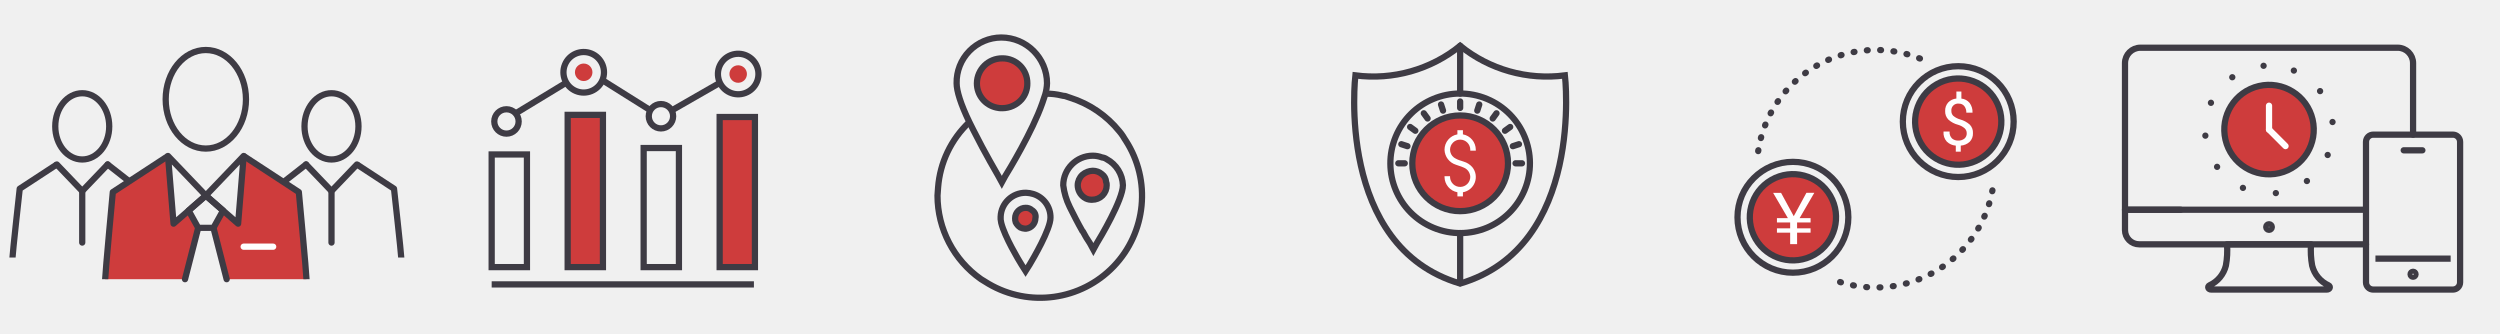
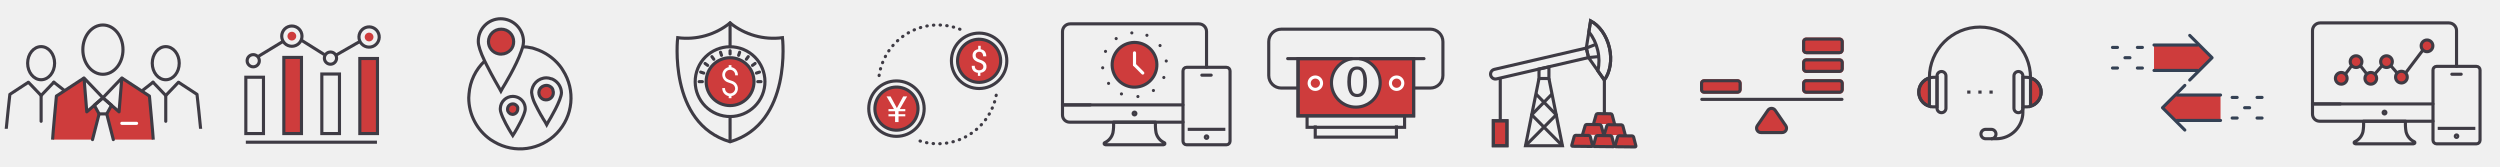
- <svg xmlns="http://www.w3.org/2000/svg" id="icons_spite_100_site_features" width="600" height="80" viewBox="0 0 600 80">
+ <svg xmlns="http://www.w3.org/2000/svg" id="icons_spite_100_site_features" width="1200" height="80" viewBox="0 0 1200 80">
  <g id="Icon01" transform="translate(0 -12)">
    <rect id="Rectangle_1" data-name="Rectangle 1" width="100" height="80" transform="translate(0 12)" fill="#eee" opacity="0" />
    <g id="icon_1" transform="translate(-1926.883 -1594.917)">
      <g id="icon_R" transform="translate(1995.45 1629.293)">
        <line id="Line_4" data-name="Line 4" y1="3.822" x2="4.888" transform="translate(0 17.095)" fill="none" stroke="#3e3b44" stroke-linecap="round" stroke-linejoin="round" stroke-width="1.5" />
        <line id="Line_5" data-name="Line 5" x1="6.103" y1="6.382" transform="translate(4.888 17.095)" fill="none" stroke="#3e3b44" stroke-linecap="round" stroke-linejoin="round" stroke-width="1.5" />
        <path id="Path_54" data-name="Path 54" d="M2050.089,1677.733c0-.839-1.734-16.516-1.734-16.516l-8.9-5.823" transform="translate(-2022.36 -1638.3)" fill="none" stroke="#3e3b44" stroke-linejoin="round" stroke-width="1.5" />
        <path id="Path_55" data-name="Path 55" d="M2038.164,1655.4l-6.1,6.382v12.357" transform="translate(-2021.071 -1638.3)" fill="none" stroke="#3e3b44" stroke-linecap="round" stroke-linejoin="round" stroke-width="1.5" />
        <ellipse id="Ellipse_1" data-name="Ellipse 1" cx="6.476" cy="7.95" rx="6.476" ry="7.95" transform="translate(4.515)" fill="none" stroke="#3e3b44" stroke-linecap="round" stroke-linejoin="round" stroke-width="1.5" />
      </g>
      <g id="icon_L" transform="translate(1929.883 1629.293)">
        <line id="Line_4-2" data-name="Line 4" x1="4.888" y1="3.822" transform="translate(22.841 17.095)" fill="none" stroke="#3e3b44" stroke-linecap="round" stroke-linejoin="round" stroke-width="1.5" />
        <line id="Line_5-2" data-name="Line 5" y1="6.382" x2="6.102" transform="translate(16.738 17.095)" fill="none" stroke="#3e3b44" stroke-linecap="round" stroke-linejoin="round" stroke-width="1.5" />
        <path id="Path_54-2" data-name="Path 54" d="M2039.453,1677.733c0-.839,1.734-16.516,1.734-16.516l8.9-5.823" transform="translate(-2039.453 -1638.3)" fill="none" stroke="#3e3b44" stroke-linejoin="round" stroke-width="1.5" />
        <path id="Path_55-2" data-name="Path 55" d="M2032.062,1655.4l6.1,6.382v12.357" transform="translate(-2021.426 -1638.3)" fill="none" stroke="#3e3b44" stroke-linecap="round" stroke-linejoin="round" stroke-width="1.5" />
        <ellipse id="Ellipse_1-2" data-name="Ellipse 1" cx="6.476" cy="7.95" rx="6.476" ry="7.95" transform="translate(10.263)" fill="none" stroke="#3e3b44" stroke-linecap="round" stroke-linejoin="round" stroke-width="1.5" />
      </g>
      <g id="İcon_big" transform="translate(1952.125 1618.917)">
        <path id="Path_46" data-name="Path 46" d="M2011.653,1681.357l-1.833-20.908-13.245-8.377-1.281,15.334-3.668-2.528-2.3,4.473,3.165,12Z" transform="translate(-1963.339 -1626.351)" fill="#ce3c3c" />
        <path id="Path_47" data-name="Path 47" d="M1957.848,1681.357l1.833-20.908,13.245-8.377,1.282,15.334,3.668-2.528,2.3,4.473-3.166,12Z" transform="translate(-1957.848 -1626.351)" fill="#ce3c3c" />
        <path id="Path_48" data-name="Path 48" d="M1957.848,1681.3c0-1.249,1.833-20.907,1.833-20.907l13.245-8.663" transform="translate(-1957.848 -1626.291)" fill="none" stroke="#3e3b44" stroke-linejoin="round" stroke-width="1.5" />
        <path id="Path_49" data-name="Path 49" d="M1976.111,1651.726l1.333,16.243,7.747-6.747Z" transform="translate(-1961.033 -1626.291)" fill="none" stroke="#3e3b44" stroke-linecap="round" stroke-linejoin="round" stroke-width="1.5" />
        <line id="Line_1" data-name="Line 1" x1="3.165" y2="12.328" transform="translate(19.159 42.678)" fill="none" stroke="#3e3b44" stroke-linecap="round" stroke-linejoin="round" stroke-width="1.5" />
        <path id="Path_50" data-name="Path 50" d="M2013.184,1681.3c0-1.249-1.833-20.907-1.833-20.907l-13.244-8.663" transform="translate(-1964.87 -1626.291)" fill="none" stroke="#3e3b44" stroke-linejoin="round" stroke-width="1.5" />
        <path id="Path_51" data-name="Path 51" d="M1996.188,1651.726l-1.333,16.243-7.747-6.747Z" transform="translate(-1962.951 -1626.291)" fill="none" stroke="#3e3b44" stroke-linecap="round" stroke-linejoin="round" stroke-width="1.5" />
        <path id="Path_52" data-name="Path 52" d="M1986.236,1663.228l-4.13,3.6,2.3,4.15h3.665l2.3-4.15Z" transform="translate(-1962.079 -1628.297)" fill="none" stroke="#3e3b44" stroke-linecap="round" stroke-linejoin="round" stroke-width="1.5" />
        <line id="Line_2" data-name="Line 2" x2="3.165" y2="12.328" transform="translate(25.99 42.678)" fill="none" stroke="#3e3b44" stroke-linecap="round" stroke-linejoin="round" stroke-width="1.5" />
        <line id="Line_3" data-name="Line 3" x2="7.081" transform="translate(33.237 47.204)" fill="none" stroke="#fff" stroke-linecap="round" stroke-linejoin="round" stroke-width="1.5" />
        <path id="Path_53" data-name="Path 53" d="M1994.708,1632.746c0-6.533-4.314-11.829-9.635-11.829s-9.635,5.3-9.635,11.829,4.314,11.828,9.635,11.828S1994.708,1639.278,1994.708,1632.746Z" transform="translate(-1960.916 -1620.917)" fill="none" stroke="#3e3b44" stroke-linecap="round" stroke-linejoin="round" stroke-width="1.5" />
      </g>
    </g>
  </g>
  <g id="Icon02" transform="translate(100 -12)">
    <rect id="Rectangle_1-2" data-name="Rectangle 1" width="100" height="80" transform="translate(0 12)" fill="#eee" opacity="0" />
    <g id="icon_bg" transform="translate(-1313.817 -481.987)">
      <path id="Path_58" data-name="Path 58" d="M1231.508,505.892a2.1,2.1,0,1,0-2.1,2.1A2.1,2.1,0,0,0,1231.508,505.892Z" transform="translate(124.495 5.445)" fill="#ce3c3c" />
      <line id="Line_8" data-name="Line 8" x2="62.94" transform="translate(1331.817 562.244)" fill="none" stroke="#3e3b44" stroke-miterlimit="10" stroke-width="1.5" />
      <rect id="Rectangle_11" data-name="Rectangle 11" width="8.466" height="27.037" transform="translate(1331.817 531.058)" fill="none" stroke="#3e3b44" stroke-width="1.5" />
      <rect id="Rectangle_12" data-name="Rectangle 12" width="8.466" height="36.027" transform="translate(1386.533 522.068)" fill="#ce3c3c" stroke="#3e3b44" stroke-width="1.5" />
      <rect id="Rectangle_13" data-name="Rectangle 13" width="8.466" height="36.542" transform="translate(1350.056 521.553)" fill="#ce3c3c" stroke="#3e3b44" stroke-width="1.5" />
      <ellipse id="Ellipse_3" data-name="Ellipse 3" cx="4.864" cy="4.864" rx="4.864" ry="4.864" transform="matrix(0.381, -0.925, 0.925, 0.381, 1347.557, 513.983)" fill="none" stroke="#3e3b44" stroke-miterlimit="10" stroke-width="1.5" />
      <path id="Path_59" data-name="Path 59" d="M1295.864,506.617a2.1,2.1,0,1,0-2.1,2.1A2.1,2.1,0,0,0,1295.864,506.617Z" transform="translate(97.215 5.138)" fill="#ce3c3c" />
      <ellipse id="Ellipse_4" data-name="Ellipse 4" cx="4.864" cy="4.864" rx="4.864" ry="4.864" transform="matrix(0.987, -0.16, 0.16, 0.987, 1385.404, 507.73)" fill="none" stroke="#3e3b44" stroke-miterlimit="10" stroke-width="1.5" />
      <rect id="Rectangle_14" data-name="Rectangle 14" width="8.466" height="28.582" transform="translate(1368.294 529.513)" fill="none" stroke="#3e3b44" stroke-width="1.5" />
      <ellipse id="Ellipse_5" data-name="Ellipse 5" cx="2.924" cy="2.924" rx="2.924" ry="2.924" transform="translate(1369.521 518.959)" fill="none" stroke="#3e3b44" stroke-miterlimit="10" stroke-width="1.5" />
      <path id="Path_60" data-name="Path 60" d="M1199.549,525.765a2.924,2.924,0,1,0-2.924,2.923A2.924,2.924,0,0,0,1199.549,525.765Z" transform="translate(138.744 -2.629)" fill="none" stroke="#3e3b44" stroke-miterlimit="10" stroke-width="1.5" />
      <line id="Line_9" data-name="Line 9" y1="7.389" x2="12.167" transform="translate(1337.559 513.815)" fill="none" stroke="#3e3b44" stroke-miterlimit="10" stroke-width="1.5" />
      <line id="Line_10" data-name="Line 10" x2="11.131" y2="6.985" transform="translate(1358.39 513.227)" fill="none" stroke="#3e3b44" stroke-miterlimit="10" stroke-width="1.5" />
      <line id="Line_11" data-name="Line 11" y1="6.643" x2="11.581" transform="translate(1375.018 513.851)" fill="none" stroke="#3e3b44" stroke-miterlimit="10" stroke-width="1.5" />
    </g>
  </g>
  <g id="Icon03" transform="translate(200 -12)">
    <rect id="Rectangle_1-3" data-name="Rectangle 1" width="100" height="80" transform="translate(0 12)" fill="#eee" opacity="0" />
    <g id="icon" transform="translate(25 21)">
      <g id="Group_4838" data-name="Group 4838" transform="translate(0 13.488)">
        <path id="Path_9555" data-name="Path 9555" d="M8.448,17.214A24.043,24.043,0,0,0,.939,32.926L.8,34.873h0A24.529,24.529,0,0,0,11.229,54.9h0l1.808,1.112h0A24.467,24.467,0,0,0,45.992,21.663s-.556-.834-.7-1.112a11.282,11.282,0,0,0-.834-1.112,24.774,24.774,0,0,0-11.819-8.065,12.8,12.8,0,0,1-1.251-.417,4.917,4.917,0,0,1-.834-.139,14.85,14.85,0,0,0-3.476-.417" transform="translate(-0.8 -10.4)" fill="none" stroke="#3e3b44" stroke-miterlimit="10" stroke-width="1.5" />
      </g>
      <g id="Group_4839" data-name="Group 4839" transform="translate(4.589 0)">
        <path id="Path_9556" data-name="Path 9556" d="M12.328,16.119a4.73,4.73,0,0,0,1.391.139,6.2,6.2,0,0,0,4.589-2.086A5.829,5.829,0,0,0,19.7,10.279,5.935,5.935,0,0,0,13.718,4.3,6.054,6.054,0,0,0,7.6,10.279,5.952,5.952,0,0,0,12.328,16.119Z" transform="translate(-2.733 0.706)" fill="#ce3c3c" stroke="#3e3b44" stroke-miterlimit="10" stroke-width="1.5" />
        <path id="Path_9557" data-name="Path 9557" d="M30.84,24.534a3.409,3.409,0,0,0-2.225-.834h0a4,4,0,0,0-2.5.973A3.482,3.482,0,0,0,25,27.176a3.628,3.628,0,0,0,1.53,2.92,2.982,2.982,0,0,0,1.669.556h.278a3.443,3.443,0,0,0,3.476-3.476,1.764,1.764,0,0,0-.139-.834A2.377,2.377,0,0,0,30.84,24.534Z" transform="translate(4.062 8.282)" fill="#ce3c3c" stroke="#3e3b44" stroke-miterlimit="10" stroke-width="1.5" />
        <path id="Path_9558" data-name="Path 9558" d="M18.233,30.656A2.091,2.091,0,0,0,16.7,30.1a2.493,2.493,0,0,0-2.5,2.5,2.715,2.715,0,0,0,.139.973,3.283,3.283,0,0,0,1.112,1.251,3.273,3.273,0,0,0,1.112.278h.278a2.547,2.547,0,0,0,2.225-2.5A1.78,1.78,0,0,0,18.233,30.656Z" transform="translate(-0.156 10.781)" fill="#ce3c3c" stroke="#3e3b44" stroke-miterlimit="10" stroke-width="1.5" />
        <path id="Path_9559" data-name="Path 9559" d="M19.487,27.778h0a6.718,6.718,0,0,0-1.669-.278h-.139A5.971,5.971,0,0,0,11.7,33.2v.7c0,.139.139.834.139.834.834,3.337,4.172,8.9,4.867,10.012l.973,1.53.973-1.53c.834-1.391,5.006-8.482,5.006-11.263A5.842,5.842,0,0,0,19.487,27.778Z" transform="translate(-1.132 9.766)" fill="none" stroke="#3e3b44" stroke-miterlimit="10" stroke-width="1.5" />
        <path id="Path_9560" data-name="Path 9560" d="M32.929,21.934h0a2.444,2.444,0,0,0-1.112-.417,6.3,6.3,0,0,0-2.225-.417A7.122,7.122,0,0,0,22.5,28.192a16.07,16.07,0,0,0,1.53,5.145l.417.834h0c.556,1.112,1.53,3.059,2.642,5.006h0l.139.139A25.656,25.656,0,0,0,28.9,42.1l.834,1.53.834-1.53c.7-1.112,6.257-10.429,6.257-13.905A7.393,7.393,0,0,0,32.929,21.934Z" transform="translate(3.086 7.267)" fill="none" stroke="#3e3b44" stroke-miterlimit="10" stroke-width="1.5" />
        <path id="Path_9561" data-name="Path 9561" d="M8.133,22.948c2.781,5.562,5.84,10.707,5.979,10.985l.834,1.53.834-1.53c.7-1.112,6.535-10.707,8.9-17.521l.7-2.086a11.23,11.23,0,0,0,.417-2.642A11.008,11.008,0,0,0,14.807.7,10.773,10.773,0,0,0,4.1,11.685c0,1.808.973,5.006,3.059,9.316Z" transform="translate(-4.1 -0.7)" fill="none" stroke="#3e3b44" stroke-miterlimit="10" stroke-width="1.5" />
      </g>
    </g>
  </g>
  <g id="Icon04" transform="translate(300 -12)">
    <rect id="Rectangle_1-4" data-name="Rectangle 1" width="100" height="80" transform="translate(0 12)" fill="#eee" opacity="0" />
    <g id="icon-2" data-name="icon" transform="translate(-2467.032 -657.39)">
      <g id="Group_4868" data-name="Group 4868" transform="translate(2495.594 686.71)">
        <circle id="Ellipse_6" data-name="Ellipse 6" cx="16.742" cy="16.742" r="16.742" transform="translate(0 30.934) rotate(-67.5)" fill="none" stroke="#3e3b44" stroke-miterlimit="10" stroke-width="1.5" />
        <circle id="Ellipse_7" data-name="Ellipse 7" cx="11.486" cy="11.486" r="11.486" transform="translate(10.388 10.388)" fill="#ce3c3c" stroke="#3e3b44" stroke-miterlimit="10" stroke-width="1.5" />
        <path id="Path_9562" data-name="Path 9562" d="M2542.295,725.234v-.221a3.758,3.758,0,0,0-3.092-3.692v-.992h-1.325v.992a3.758,3.758,0,0,0-3.092,3.692,3.9,3.9,0,0,0,2.744,3.6c.228.085.46.161.692.237a9.9,9.9,0,0,1,1.18.442,2.483,2.483,0,0,1,1.569,2.233,2.43,2.43,0,0,1-4.859.049l0-.217h-1.323l0,.224a3.767,3.767,0,0,0,3.092,3.636v.992h1.325v-.992a3.723,3.723,0,0,0,2.236-6.045,4.361,4.361,0,0,0-2.053-1.307c-.184-.065-.373-.126-.562-.188a6.1,6.1,0,0,1-1.782-.795,2.371,2.371,0,0,1-.931-1.868,2.429,2.429,0,1,1,4.859,0v.221Z" transform="translate(-2516.665 -706.395)" fill="#fff" />
        <line id="Line_12" data-name="Line 12" y2="1.544" transform="translate(21.874 7.034)" fill="none" stroke="#3e3b44" stroke-linecap="round" stroke-linejoin="round" stroke-width="1.5" />
        <line id="Line_13" data-name="Line 13" x2="0.477" y2="1.469" transform="translate(17.288 7.76)" fill="none" stroke="#3e3b44" stroke-linecap="round" stroke-linejoin="round" stroke-width="1.5" />
        <line id="Line_14" data-name="Line 14" x2="0.908" y2="1.249" transform="translate(13.151 9.868)" fill="none" stroke="#3e3b44" stroke-linecap="round" stroke-linejoin="round" stroke-width="1.5" />
        <line id="Line_15" data-name="Line 15" x2="1.249" y2="0.908" transform="translate(9.868 13.151)" fill="none" stroke="#3e3b44" stroke-linecap="round" stroke-linejoin="round" stroke-width="1.5" />
        <line id="Line_16" data-name="Line 16" x2="1.469" y2="0.477" transform="translate(7.76 17.288)" fill="none" stroke="#3e3b44" stroke-linecap="round" stroke-linejoin="round" stroke-width="1.5" />
        <line id="Line_17" data-name="Line 17" x2="1.544" transform="translate(7.034 21.874)" fill="none" stroke="#3e3b44" stroke-linecap="round" stroke-linejoin="round" stroke-width="1.5" />
        <line id="Line_18" data-name="Line 18" x1="1.544" transform="translate(35.17 21.874)" fill="none" stroke="#3e3b44" stroke-linecap="round" stroke-linejoin="round" stroke-width="1.5" />
        <line id="Line_19" data-name="Line 19" x1="1.469" y2="0.477" transform="translate(34.519 17.288)" fill="none" stroke="#3e3b44" stroke-linecap="round" stroke-linejoin="round" stroke-width="1.5" />
        <line id="Line_20" data-name="Line 20" x1="1.249" y2="0.908" transform="translate(32.631 13.151)" fill="none" stroke="#3e3b44" stroke-linecap="round" stroke-linejoin="round" stroke-width="1.5" />
        <line id="Line_21" data-name="Line 21" x1="0.908" y2="1.249" transform="translate(29.689 9.868)" fill="none" stroke="#3e3b44" stroke-linecap="round" stroke-linejoin="round" stroke-width="1.5" />
        <line id="Line_22" data-name="Line 22" x1="0.477" y2="1.469" transform="translate(25.983 7.76)" fill="none" stroke="#3e3b44" stroke-linecap="round" stroke-linejoin="round" stroke-width="1.5" />
      </g>
      <path id="Path_9563" data-name="Path 9563" d="M2542.615,687.481a33.143,33.143,0,0,1-25.147-7.091,33.144,33.144,0,0,1-25.148,7.091s-4.842,41.1,25.148,49.96C2547.458,728.578,2542.615,687.481,2542.615,687.481Z" transform="translate(0 0)" fill="none" stroke="#3e3b44" stroke-linecap="round" stroke-miterlimit="10" stroke-width="1.5" />
      <line id="Line_23" data-name="Line 23" y2="11.453" transform="translate(2517.468 680.39)" fill="none" stroke="#3e3b44" stroke-linecap="round" stroke-miterlimit="10" stroke-width="1.5" />
      <line id="Line_24" data-name="Line 24" y2="12.026" transform="translate(2517.468 725.326)" fill="none" stroke="#3e3b44" stroke-linecap="round" stroke-miterlimit="10" stroke-width="1.5" />
    </g>
  </g>
  <g id="Icon05" transform="translate(400 -12)">
    <rect id="Rectangle_1-5" data-name="Rectangle 1" width="100" height="80" transform="translate(0 12)" fill="#eee" opacity="0" />
    <g id="icon-3" data-name="icon" transform="translate(-544.845 -968.5)">
      <g id="Group_4873" data-name="Group 4873">
        <circle id="Ellipse_8" data-name="Ellipse 8" cx="13.298" cy="13.298" r="13.298" transform="translate(601.526 996.389)" fill="none" stroke="#3e3b44" stroke-linecap="round" stroke-miterlimit="9.998" stroke-width="1.5" />
        <g id="Path_9571" data-name="Path 9571">
          <path id="Path_10116" data-name="Path 10116" d="M605.858,1014.874A10.352,10.352,0,1,1,620,1018.65,10.363,10.363,0,0,1,605.858,1014.874Z" fill="#ce3c3c" />
          <path id="Path_10117" data-name="Path 10117" d="M623.129,1004.881a9.6,9.6,0,1,0-3.5,13.119,9.613,9.613,0,0,0,3.5-13.119m1.3-.751a11.1,11.1,0,1,1-15.169-4.049A11.1,11.1,0,0,1,624.427,1004.13Z" fill="#3e3b44" />
        </g>
        <path id="Path_9572" data-name="Path 9572" d="M616.86,1012.471a1.588,1.588,0,0,0-.483-1.166,4.191,4.191,0,0,0-1.6-.859,5.521,5.521,0,0,1-2.315-1.236,2.781,2.781,0,0,1-.78-2.066,2.906,2.906,0,0,1,.719-2.042,3.1,3.1,0,0,1,1.978-.951v-1.678h1.2v1.685a2.9,2.9,0,0,1,1.971,1.039,3.619,3.619,0,0,1,.7,2.337l-1.487,0a2.432,2.432,0,0,0-.479-1.564,1.6,1.6,0,0,0-1.322-.6,1.6,1.6,0,0,0-1.79,1.748,1.6,1.6,0,0,0,.464,1.192,4.541,4.541,0,0,0,1.664.86,5.745,5.745,0,0,1,2.3,1.247,2.734,2.734,0,0,1,.754,2.034,2.785,2.785,0,0,1-.78,2.078,3.48,3.48,0,0,1-2.148.917v1.458h-1.192v-1.45a3.473,3.473,0,0,1-2.142-.951,3.106,3.106,0,0,1-.8-2.4l.01-.031,1.443,0a2.069,2.069,0,0,0,.593,1.667,2.168,2.168,0,0,0,1.443.5,2.294,2.294,0,0,0,1.529-.469A1.6,1.6,0,0,0,616.86,1012.471Z" fill="#fff" />
      </g>
      <g id="Group_4874" data-name="Group 4874">
        <g id="Path_9573" data-name="Path 9573">
          <path id="Path_10118" data-name="Path 10118" d="M566.185,1037.829a10.351,10.351,0,1,1,14.144,3.776A10.363,10.363,0,0,1,566.185,1037.829Z" fill="#ce3c3c" />
          <path id="Path_10119" data-name="Path 10119" d="M583.455,1027.836a9.6,9.6,0,1,0-3.5,13.12,9.613,9.613,0,0,0,3.5-13.12m1.3-.751a11.1,11.1,0,1,1-15.169-4.049A11.1,11.1,0,0,1,584.754,1027.085Z" fill="#3e3b44" />
        </g>
        <circle id="Ellipse_9" data-name="Ellipse 9" cx="13.3" cy="13.3" r="13.3" transform="translate(561.845 1019.345)" fill="none" stroke="#3e3b44" stroke-linecap="round" stroke-miterlimit="10" stroke-width="1.5" />
        <path id="Path_9574" data-name="Path 9574" d="M575.344,1032.388l3.038-5.609,1.894,0-3.528,6.075,2.638,0v1.04l-3.239,0v1.412l3.239,0v1.032l-3.239,0,0,2.757-1.665,0,0-2.757-3.171,0v-1.032l3.171,0v-1.412l-3.171,0v-1.04l2.63,0-3.549-6.067,1.911,0Z" fill="#fff" />
      </g>
      <path id="Path_10120" data-name="Path 10120" d="M623.028,1026.192a28.522,28.522,0,0,1-39.081,21.085" fill="none" stroke="#3e3b44" stroke-linecap="round" stroke-linejoin="round" stroke-width="1.5" stroke-dasharray="0.2 3" />
      <path id="Path_10121" data-name="Path 10121" d="M566.813,1016.76a28.523,28.523,0,0,1,38.858-22.2" fill="none" stroke="#3e3b44" stroke-linecap="round" stroke-linejoin="round" stroke-width="1.5" stroke-dasharray="0.2 3" />
    </g>
  </g>
  <g id="Icon06" transform="translate(500 -12)">
    <rect id="Rectangle_1-6" data-name="Rectangle 1" width="100" height="80" transform="translate(0 12)" fill="#eee" opacity="0" />
    <g id="icon-4" data-name="icon" transform="translate(-1044.174 -1155.402)">
      <g id="Group_4877" data-name="Group 4877" transform="translate(1054.174 1178.855)">
        <g id="Group_4876" data-name="Group 4876" transform="translate(0 0)">
          <path id="Path_9578" data-name="Path 9578" d="M1100.035,1252.986h10.081a20.137,20.137,0,0,0,.27,5.1,7.079,7.079,0,0,0,3.924,4.741h0c.59.3.314,1.015-.393,1.015h-27.765c-.707,0-.982-.713-.392-1.015h0a7.081,7.081,0,0,0,3.924-4.741,20.131,20.131,0,0,0,.27-5.1Z" transform="translate(-1065.47 -1205.802)" fill="none" stroke="#3e3b44" stroke-linecap="round" stroke-linejoin="round" stroke-width="1.5" />
          <circle id="Ellipse_10" data-name="Ellipse 10" cx="0.675" cy="0.675" r="0.675" transform="translate(33.891 42.36)" stroke-width="1.5" stroke="#3e3b44" stroke-linecap="round" stroke-linejoin="round" fill="none" />
          <path id="Path_9579" data-name="Path 9579" d="M1112.014,1248.292h-54.431a3.41,3.41,0,0,1-3.41-3.41v-4.889h13.371" transform="translate(-1054.174 -1201.108)" fill="none" stroke="#3e3b44" stroke-linecap="round" stroke-linejoin="round" stroke-width="1.5" />
          <path id="Path_9580" data-name="Path 9580" d="M1111.966,1218h-57.792v-35.189a3.7,3.7,0,0,1,3.7-3.7h61.737a3.7,3.7,0,0,1,3.7,3.7v17.165" transform="translate(-1054.174 -1179.112)" fill="none" stroke="#3e3b44" stroke-linecap="round" stroke-linejoin="round" stroke-width="1.5" />
        </g>
        <line id="Line_25" data-name="Line 25" x1="18.051" transform="translate(60.106 50.621)" fill="none" stroke="#3e3b44" stroke-miterlimit="10" stroke-width="1.5" />
        <path id="Path_9581" data-name="Path 9581" d="M1165.581,1248.957h-19.117a1.733,1.733,0,0,1-1.733-1.732v-33.717a1.733,1.733,0,0,1,1.733-1.733h19.117a1.733,1.733,0,0,1,1.733,1.733v33.717A1.733,1.733,0,0,1,1165.581,1248.957Z" transform="translate(-1086.891 -1190.913)" fill="none" stroke="#3e3b44" stroke-miterlimit="10" stroke-width="1.5" />
        <path id="Path_9582" data-name="Path 9582" d="M1162.671,1263.891a.6.6,0,1,0-.6.6A.6.6,0,0,0,1162.671,1263.891Z" transform="translate(-1092.938 -1209.524)" fill="none" stroke="#3e3b44" stroke-miterlimit="10" stroke-width="1.5" />
        <path id="Path_9583" data-name="Path 9583" d="M1158.906,1217.663h4.476" transform="translate(-1092.013 -1193.04)" fill="none" stroke="#3e3b44" stroke-linecap="round" stroke-linejoin="round" stroke-width="1.5" />
      </g>
      <circle id="Ellipse_11" data-name="Ellipse 11" cx="10.73" cy="10.73" r="10.73" transform="matrix(0.974, -0.228, 0.228, 0.974, 1075.844, 1190.499)" stroke-width="1.5" stroke="#3e3b44" stroke-linecap="round" stroke-linejoin="round" fill="#ce3c3c" />
      <g id="Group_4879" data-name="Group 4879" transform="translate(1068.643 1178.402)">
        <g id="Group_4878" data-name="Group 4878" transform="translate(0 0)">
          <circle id="Ellipse_12" data-name="Ellipse 12" cx="15.343" cy="15.343" r="15.343" transform="matrix(0.388, -0.922, 0.922, 0.388, 0, 28.277)" stroke-dasharray="0.01 8.078" stroke="#3e3b44" stroke-linecap="round" stroke-linejoin="round" stroke-width="1.5" fill="none" />
        </g>
      </g>
      <g id="Group_4880" data-name="Group 4880" transform="translate(1088.739 1192.776)">
        <line id="Line_26" data-name="Line 26" y1="5.723" stroke-width="1.5" stroke="#fff" stroke-linecap="round" stroke-linejoin="round" fill="none" />
        <line id="Line_27" data-name="Line 27" x2="3.962" y2="3.962" transform="translate(0 5.723)" fill="none" stroke="#fff" stroke-linecap="round" stroke-linejoin="round" stroke-width="1.5" />
      </g>
    </g>
  </g>
+   <g id="Icon07" transform="translate(600 -12)">
+     <rect id="Rectangle_1-7" data-name="Rectangle 1" width="100" height="80" transform="translate(0 12)" fill="#eee" opacity="0" />
+     <g id="icon_1-2" data-name="icon_1" transform="translate(-806.167 -1598)">
+       <path id="Path_10335" data-name="Path 10335" d="M865.661,1645.253a11.7,11.7,0,1,1-3.225,0H836.307v27.473h55.482v-27.473Z" transform="translate(-7.082 -7.119)" fill="#ce3c3c" stroke="#3e3b44" stroke-width="1.5" />
+       <path id="Path_10336" data-name="Path 10336" d="M889.635,1686.564v5.5h-46.8v-5.5" transform="translate(-9.268 -20.958)" fill="none" stroke="#3e3b44" stroke-miterlimit="10" stroke-width="1.5" />
+       <path id="Path_10337" data-name="Path 10337" d="M887.691,1693.465v5.623H848.726v-5.623" transform="translate(-11.242 -23.269)" fill="none" stroke="#3e3b44" stroke-miterlimit="10" stroke-width="1.5" />
+       <path id="Path_10338" data-name="Path 10338" d="M854.684,1665.078a2.97,2.97,0,1,0-2.97,2.97A2.971,2.971,0,0,0,854.684,1665.078Z" transform="translate(-14.181 -15.144)" fill="none" stroke="#fff" stroke-miterlimit="10" stroke-width="1.5" />
+       <path id="Path_10341" data-name="Path 10341" d="M854.684,1665.078a2.97,2.97,0,1,0-2.97,2.97A2.971,2.971,0,0,0,854.684,1665.078Z" transform="translate(24.819 -15.144)" fill="none" stroke="#fff" stroke-miterlimit="10" stroke-width="1.5" />
+       <path id="Path_10339" data-name="Path 10339" d="M829.225,1652.267h-8.044a6.014,6.014,0,0,1-6.014-6.014v-16.239a6.014,6.014,0,0,1,6.014-6.014h71.571a6.014,6.014,0,0,1,6.014,6.014v16.239a6.014,6.014,0,0,1-6.014,6.014h-8.043" fill="none" stroke="#3e3b44" stroke-miterlimit="10" stroke-width="1.5" />
+       <line id="Line_85" data-name="Line 85" x2="65.423" transform="translate(824.255 1638.134)" fill="none" stroke="#3e3b44" stroke-linecap="round" stroke-miterlimit="10" stroke-width="1.5" />
+       <path id="Path_10340" data-name="Path 10340" d="M836.307,1645.253v27.473H891.79v-27.473" transform="translate(-7.082 -7.119)" fill="none" stroke="#3e3b44" stroke-miterlimit="10" stroke-width="1.5" />
+       <text id="_0" data-name="0" transform="translate(851.891 1656.389)" fill="#3e3b44" font-size="20" font-family="SegoeUI, Segoe UI">
+         <tspan x="0" y="0">0</tspan>
+       </text>
+     </g>
+   </g>
+   <g id="Icon08" transform="translate(700 -12)">
+     <rect id="Rectangle_1-8" data-name="Rectangle 1" width="100" height="80" transform="translate(0 12)" fill="#eee" opacity="0" />
+     <g id="icon2" transform="translate(-3056.113 -1223.542)">
+       <g id="Group_8310" data-name="Group 8310" transform="translate(3071.113 1245.542)">
+         <path id="Path_10342" data-name="Path 10342" d="M3112.187,1301.1l-6.479,32.261h17.717l-6.479-32.261" transform="translate(-3088.465 -1273.408)" fill="none" stroke="#3e3b44" stroke-miterlimit="10" stroke-width="1.5" />
+         <path id="Path_10343" data-name="Path 10343" d="M3118.706,1290.939l4.76-1.049v5.587h-4.76Z" transform="translate(-3094.985 -1267.786)" fill="none" stroke="#3e3b44" stroke-miterlimit="10" stroke-width="1.5" />
+         <path id="Rectangle_1726" data-name="Rectangle 1726" d="M0,0H45.318a2.346,2.346,0,0,1,2.346,2.346v0a2.347,2.347,0,0,1-2.347,2.347H0a0,0,0,0,1,0,0V0A0,0,0,0,1,0,0Z" transform="matrix(-0.974, 0.226, -0.226, -0.974, 47.489, 17.628)" fill="none" stroke="#3e3b44" stroke-miterlimit="10" stroke-width="1.5" />
+         <g id="Group_8309" data-name="Group 8309" transform="translate(46.426)">
+           <path id="Path_10344" data-name="Path 10344" d="M3164.258,1258.6l2.062-13.056c4.132,2.188,7.635,6.907,9.026,12.888s.327,11.762-2.416,15.548l-7.61-10.808Z" transform="translate(-3164.258 -1245.542)" fill="none" stroke="#3e3b44" stroke-miterlimit="10" stroke-width="1.5" />
+         </g>
+         <line id="Line_86" data-name="Line 86" x1="4.91" y2="0.49" transform="translate(47.489 17.138)" fill="none" stroke="#3e3b44" stroke-miterlimit="10" stroke-width="1.5" />
+         <line id="Line_87" data-name="Line 87" x1="4.626" y2="1.774" transform="translate(46.426 11.282)" fill="none" stroke="#3e3b44" stroke-miterlimit="10" stroke-width="1.5" />
+         <line id="Line_88" data-name="Line 88" y2="19.528" transform="translate(55.098 28.436)" fill="none" stroke="#3e3b44" stroke-miterlimit="10" stroke-width="1.5" />
+         <line id="Line_89" data-name="Line 89" y2="32.261" transform="translate(5.123 27.692)" fill="none" stroke="#3e3b44" stroke-miterlimit="10" stroke-width="1.5" />
+         <path id="Path_10345" data-name="Path 10345" d="M3126.43,1340.8l-14.731-14.856,9.768-10.014" transform="translate(-3091.47 -1280.846)" fill="none" stroke="#3e3b44" stroke-linejoin="round" stroke-width="1.5" />
+         <path id="Path_10346" data-name="Path 10346" d="M3105.708,1340.8l14.744-14.856-9.759-10.014" transform="translate(-3088.465 -1280.846)" fill="none" stroke="#3e3b44" stroke-linejoin="round" stroke-width="1.5" />
+         <path id="Path_10347" data-name="Path 10347" d="M3170.97,1259.656a21.9,21.9,0,0,0-4.242-8.854l.831-5.26c4.132,2.188,7.635,6.907,9.026,12.888s.327,11.762-2.416,15.548l-3.119-4.43A21.868,21.868,0,0,0,3170.97,1259.656Z" transform="translate(-3119.071 -1245.542)" fill="none" stroke="#3e3b44" stroke-miterlimit="10" stroke-width="1.5" />
+         <rect id="Rectangle_1727" data-name="Rectangle 1727" width="6.523" height="11.988" transform="translate(8.332 59.952) rotate(180)" fill="#ce3c3c" stroke="#3e3b44" stroke-width="1.5" />
+         <rect id="Rectangle_1728" data-name="Rectangle 1728" width="6.523" height="11.988" transform="translate(8.332 59.952) rotate(180)" fill="none" stroke="#3e3b44" stroke-miterlimit="10" stroke-width="1.5" />
+       </g>
+       <g id="Group_8311" data-name="Group 8311" transform="translate(3110.545 1290.082)">
+         <path id="Path_10353" data-name="Path 10353" d="M3173.953,1340.173l.824-3.042a.1.1,0,0,1,.094-.07l5.622.059a.1.1,0,0,1,.092.073l.76,3.058Z" transform="translate(-3162.127 -1335.985)" fill="#ce3c3c" stroke="#ce3c3c" stroke-width="1.5" />
+         <path id="Path_10354" data-name="Path 10354" d="M3163.405,1350.625l.825-3.042a.1.1,0,0,1,.093-.071l5.622.06a.1.1,0,0,1,.092.072l.759,3.059Z" transform="translate(-3156.837 -1341.227)" fill="#ce3c3c" stroke="#ce3c3c" stroke-width="1.5" />
+         <path id="Path_10355" data-name="Path 10355" d="M3184.277,1350.846l.824-3.042a.1.1,0,0,1,.094-.071l5.622.059a.1.1,0,0,1,.092.073l.76,3.059Z" transform="translate(-3167.306 -1341.338)" fill="#ce3c3c" stroke="#ce3c3c" stroke-width="1.5" />
+         <path id="Path_10356" data-name="Path 10356" d="M3152.858,1361.064l.824-3.042a.1.1,0,0,1,.094-.071l5.622.059a.1.1,0,0,1,.092.073l.76,3.059Z" transform="translate(-3151.547 -1346.463)" fill="#ce3c3c" stroke="#ce3c3c" stroke-width="1.5" />
+         <path id="Path_10357" data-name="Path 10357" d="M3173.73,1361.285l.824-3.042a.1.1,0,0,1,.093-.071l5.622.059a.1.1,0,0,1,.092.073l.759,3.058Z" transform="translate(-3162.016 -1346.574)" fill="#ce3c3c" stroke="#ce3c3c" stroke-width="1.5" />
+         <path id="Path_10358" data-name="Path 10358" d="M3194.6,1361.5l.824-3.042a.1.1,0,0,1,.094-.071l5.621.06a.1.1,0,0,1,.092.072l.76,3.059Z" transform="translate(-3172.484 -1346.684)" fill="#ce3c3c" stroke="#ce3c3c" stroke-width="1.5" />
+         <path id="Path_10348" data-name="Path 10348" d="M3170.789,1350.7l-1.333-4.809a.669.669,0,0,0-.631-.47l-2.454-.026-3.925-.042a.669.669,0,0,0-.642.457l-1.41,4.78" transform="translate(-3155.326 -1340.146)" fill="none" stroke="#3e3b44" stroke-miterlimit="10" stroke-width="1.5" />
+         <path id="Path_10349" data-name="Path 10349" d="M3191.6,1350.922l-1.285-4.808a.669.669,0,0,0-.631-.47l-2.455-.026-3.925-.042a.669.669,0,0,0-.641.457l-1.418,4.78" transform="translate(-3165.788 -1340.256)" fill="none" stroke="#3e3b44" stroke-miterlimit="10" stroke-width="1.5" />
+         <path id="Path_10350" data-name="Path 10350" d="M3159.1,1356.331a.668.668,0,0,0-.631-.47l-2.454-.026-3.925-.041a.669.669,0,0,0-.642.456l-1.2,4.274a.394.394,0,0,0,.37.519l5.34.057,3.87.041a.4.4,0,0,0,.381-.512Z" transform="translate(-3150.228 -1345.381)" fill="none" stroke="#3e3b44" stroke-miterlimit="10" stroke-width="1.5" />
+         <path id="Path_10351" data-name="Path 10351" d="M3179.971,1356.552a.668.668,0,0,0-.631-.47l-2.454-.026-3.925-.042a.666.666,0,0,0-.641.457l-1.2,4.273a.4.4,0,0,0,.371.52l5.34.056,3.87.041a.4.4,0,0,0,.381-.512Z" transform="translate(-3160.696 -1345.492)" fill="none" stroke="#3e3b44" stroke-miterlimit="10" stroke-width="1.5" />
+         <path id="Path_10352" data-name="Path 10352" d="M3181.317,1340.256l-1.275-4.815a.669.669,0,0,0-.632-.47l-2.454-.026-3.925-.042a.668.668,0,0,0-.641.457l-1.372,4.787" transform="translate(-3160.656 -1334.903)" fill="none" stroke="#3e3b44" stroke-miterlimit="10" stroke-width="1.5" />
+         <path id="Path_10359" data-name="Path 10359" d="M3200.842,1356.773a.669.669,0,0,0-.631-.47l-2.454-.026-3.925-.041a.669.669,0,0,0-.641.457l-1.2,4.273a.4.4,0,0,0,.371.52l5.34.057,3.87.041a.4.4,0,0,0,.381-.512Z" transform="translate(-3171.164 -1345.602)" fill="none" stroke="#3e3b44" stroke-miterlimit="10" stroke-width="1.5" />
+       </g>
+     </g>
+   </g>
+   <g id="Icon09" transform="translate(800 -12)">
+     <rect id="Rectangle_1-9" data-name="Rectangle 1" width="100" height="80" transform="translate(0 12)" fill="#eee" opacity="0" />
+     <g id="icon3" transform="translate(24.512 23)">
+       <g id="icon_arrow" transform="translate(-506.894 -418.709)" fill="#ce3c3c">
+         <path d="M 537.805 471.334 L 527.639 471.334 C 526.852 471.334 526.137 470.901 525.771 470.205 C 525.405 469.509 525.454 468.674 525.9 468.026 L 530.982 460.641 C 531.376 460.068 532.027 459.726 532.722 459.726 C 533.417 459.726 534.067 460.068 534.461 460.642 L 539.544 468.026 C 539.99 468.673 540.039 469.508 539.673 470.205 C 539.307 470.901 538.592 471.334 537.805 471.334 Z" stroke="none" />
+         <path d="M 537.805 470.584 C 538.901 470.584 539.548 469.354 538.926 468.451 L 533.842 461.066 C 533.572 460.673 533.147 460.476 532.722 460.476 C 532.296 460.476 531.871 460.673 531.6 461.066 L 526.518 468.451 C 525.896 469.354 526.543 470.584 527.639 470.584 L 537.805 470.584 M 537.805 472.084 L 527.639 472.084 C 526.573 472.084 525.603 471.498 525.107 470.554 C 524.611 469.61 524.678 468.478 525.282 467.601 L 530.364 460.216 C 530.899 459.439 531.78 458.976 532.722 458.976 C 533.665 458.976 534.546 459.44 535.079 460.218 L 540.162 467.6 C 540.766 468.478 540.833 469.61 540.337 470.554 C 539.841 471.497 538.871 472.084 537.805 472.084 Z" stroke="none" fill="#3e3b44" />
+       </g>
+       <line id="Line_90" data-name="Line 90" x2="67.28" transform="translate(-7.652 36.693)" fill="none" stroke="#3e3b44" stroke-linecap="round" stroke-width="1.5" />
+       <g id="Rectangle_1730" data-name="Rectangle 1730" transform="translate(40.488 27)" fill="#ce3c3c" stroke="#3e3b44" stroke-width="1.5">
+         <rect width="20" height="7" rx="2" stroke="none" />
+         <rect x="0.75" y="0.75" width="18.5" height="5.5" rx="1.25" fill="none" />
+       </g>
+       <g id="Rectangle_1732" data-name="Rectangle 1732" transform="translate(40.488 17)" fill="#ce3c3c" stroke="#3e3b44" stroke-width="1.5">
+         <rect width="20" height="7" rx="2" stroke="none" />
+         <rect x="0.75" y="0.75" width="18.5" height="5.5" rx="1.25" fill="none" />
+       </g>
+       <g id="Rectangle_1733" data-name="Rectangle 1733" transform="translate(40.488 7)" fill="#ce3c3c" stroke="#3e3b44" stroke-width="1.5">
+         <rect width="20" height="8" rx="2" stroke="none" />
+         <rect x="0.75" y="0.75" width="18.5" height="6.5" rx="1.25" fill="none" />
+       </g>
+       <g id="Rectangle_1731" data-name="Rectangle 1731" transform="translate(-8.512 27)" fill="#ce3c3c" stroke="#3e3b44" stroke-width="1.5">
+         <rect width="20" height="7" rx="2" stroke="none" />
+         <rect x="0.75" y="0.75" width="18.5" height="5.5" rx="1.25" fill="none" />
+       </g>
+     </g>
+   </g>
+   <g id="Icon10" transform="translate(900 -12)">
+     <rect id="Rectangle_1-10" data-name="Rectangle 1" width="100" height="80" transform="translate(0 12)" fill="#eee" opacity="0" />
+     <g id="icon4" transform="translate(-2076.921 -656.145)">
+       <g id="Group_8312" data-name="Group 8312" transform="translate(2097.921 681.145)">
+         <path id="Path_10360" data-name="Path 10360" d="M2097.926,739.654a7.085,7.085,0,0,0,5.11,6.8V732.843A7.092,7.092,0,0,0,2097.926,739.654Z" transform="translate(-2097.924 -708.448)" fill="#ce3c3c" stroke="#3e3b44" stroke-width="1.5" />
+         <path id="Path_10361" data-name="Path 10361" d="M2216.711,739.654a7.085,7.085,0,0,1-5.109,6.8V732.843A7.092,7.092,0,0,1,2216.711,739.654Z" transform="translate(-2157.958 -708.448)" fill="#ce3c3c" stroke="#3e3b44" stroke-width="1.5" />
+         <path id="Path_10362" data-name="Path 10362" d="M2108.762,705.408a24.263,24.263,0,1,1,48.526,0" transform="translate(-2103.646 -681.145)" fill="none" stroke="#3e3b44" stroke-miterlimit="10" stroke-width="1.5" />
+         <path id="Rectangle_1734" data-name="Rectangle 1734" d="M0,0H1.681A7.088,7.088,0,0,1,8.769,7.088v0a7.088,7.088,0,0,1-7.088,7.088H0a0,0,0,0,1,0,0V0A0,0,0,0,1,0,0Z" transform="translate(49.986 24.115)" fill="none" stroke="#3e3b44" stroke-miterlimit="10" stroke-width="1.5" />
+         <rect id="Rectangle_1735" data-name="Rectangle 1735" width="4.293" height="19.767" rx="2.146" transform="translate(45.693 21.32)" fill="none" stroke="#3e3b44" stroke-miterlimit="10" stroke-width="1.5" />
+         <rect id="Rectangle_1736" data-name="Rectangle 1736" width="4.293" height="19.767" rx="2.146" transform="translate(13.062 41.087) rotate(180)" fill="none" stroke="#3e3b44" stroke-miterlimit="10" stroke-width="1.5" />
+         <path id="Rectangle_1737" data-name="Rectangle 1737" d="M0,0H1.681A7.088,7.088,0,0,1,8.769,7.088v0a7.088,7.088,0,0,1-7.088,7.088H0a0,0,0,0,1,0,0V0A0,0,0,0,1,0,0Z" transform="translate(8.769 38.292) rotate(180)" fill="none" stroke="#3e3b44" stroke-miterlimit="10" stroke-width="1.5" />
+         <path id="Path_10363" data-name="Path 10363" d="M2171.429,777.592h2.542a12.757,12.757,0,0,0,12.757-12.757v-2.542" transform="translate(-2136.742 -724.001)" fill="none" stroke="#3e3b44" stroke-miterlimit="10" stroke-width="1.5" />
+         <rect id="Rectangle_1738" data-name="Rectangle 1738" width="7.219" height="4.497" rx="2.249" transform="translate(29.849 49.093)" fill="none" stroke="#3e3b44" stroke-miterlimit="10" stroke-width="1.5" />
+       </g>
+       <g id="Group_8313" data-name="Group 8313" transform="translate(2121.178 712.349)">
+         <line id="Line_91" data-name="Line 91" x2="1.563" fill="none" stroke="#3e3b44" stroke-miterlimit="10" stroke-width="1.5" />
+         <line id="Line_92" data-name="Line 92" x2="1.563" transform="translate(5.34)" fill="none" stroke="#3e3b44" stroke-miterlimit="10" stroke-width="1.5" />
+         <line id="Line_93" data-name="Line 93" x2="1.563" transform="translate(10.679)" fill="none" stroke="#3e3b44" stroke-miterlimit="10" stroke-width="1.5" />
+       </g>
+     </g>
+   </g>
+   <g id="Icon11" transform="translate(1000 -12)">
+     <rect id="Rectangle_1-11" data-name="Rectangle 1" width="100" height="80" transform="translate(0 12)" fill="#eee" opacity="0" />
+     <g id="icon5" transform="translate(-1358.404 -2193.185)">
+       <g id="Group_8324" data-name="Group 8324" transform="translate(1372.404 2222.185)">
+         <g id="Group_8320" data-name="Group 8320" transform="translate(19.928)">
+           <path id="Path_10366" data-name="Path 10366" d="M0,4.221H21.4l6.346,5.923-6.655,6.722H0Z" transform="translate(0 0.384)" fill="#ce3c3c" />
+           <line id="Line_101" data-name="Line 101" x2="20.867" transform="translate(0 4.606)" fill="none" stroke="#344154" stroke-linecap="round" stroke-miterlimit="10" stroke-width="1.5" />
+           <line id="Line_102" data-name="Line 102" x1="20.867" transform="translate(0 16.811)" fill="none" stroke="#344154" stroke-linecap="round" stroke-miterlimit="10" stroke-width="1.5" />
+           <path id="Path_10365" data-name="Path 10365" d="M1426.123,2243.6l10.708-10.708-10.708-10.708" transform="translate(-1408.977 -2222.185)" fill="none" stroke="#344154" stroke-linecap="round" stroke-linejoin="round" stroke-miterlimit="10" stroke-width="1.5" />
+         </g>
+         <g id="Group_8323" data-name="Group 8323" transform="translate(0 5.761)">
+           <g id="Group_8321" data-name="Group 8321" transform="translate(11.954)">
+             <line id="Line_103" data-name="Line 103" x2="2.391" transform="translate(0 9.895)" fill="none" stroke="#344154" stroke-linecap="round" stroke-linejoin="round" stroke-width="1.5" />
+             <line id="Line_104" data-name="Line 104" x2="2.391" stroke-width="1.5" stroke="#344154" stroke-linecap="round" stroke-linejoin="round" fill="none" />
+           </g>
+           <line id="Line_105" data-name="Line 105" x2="2.391" transform="translate(5.977 4.948)" fill="none" stroke="#344154" stroke-linecap="round" stroke-linejoin="round" stroke-width="1.5" />
+           <g id="Group_8322" data-name="Group 8322">
+             <line id="Line_106" data-name="Line 106" x1="2.391" transform="translate(0 9.895)" fill="none" stroke="#344154" stroke-linecap="round" stroke-linejoin="round" stroke-width="1.5" />
+             <line id="Line_107" data-name="Line 107" x1="2.391" stroke-width="1.5" stroke="#344154" stroke-linecap="round" stroke-linejoin="round" fill="none" />
+           </g>
+         </g>
+       </g>
+       <g id="Group_8326" data-name="Group 8326" transform="translate(1444.188 2267.603) rotate(180)">
+         <g id="Group_8320-2" data-name="Group 8320" transform="translate(19.928)">
+           <path id="Path_10366-2" data-name="Path 10366" d="M0,0H21.4l6.346,5.923-6.655,6.722H0Z" transform="translate(0 4.606)" fill="#ce3c3c" />
+           <line id="Line_101-2" data-name="Line 101" x2="20.867" transform="translate(0 4.606)" fill="none" stroke="#344154" stroke-linecap="round" stroke-miterlimit="10" stroke-width="1.5" />
+           <line id="Line_102-2" data-name="Line 102" x1="20.867" transform="translate(0 16.811)" fill="none" stroke="#344154" stroke-linecap="round" stroke-miterlimit="10" stroke-width="1.5" />
+           <path id="Path_10365-2" data-name="Path 10365" d="M0,21.417,10.708,10.708,0,0" transform="translate(17.145)" fill="none" stroke="#344154" stroke-linecap="round" stroke-linejoin="round" stroke-miterlimit="10" stroke-width="1.5" />
+         </g>
+         <g id="Group_8323-2" data-name="Group 8323" transform="translate(0 5.761)">
+           <g id="Group_8321-2" data-name="Group 8321" transform="translate(11.954)">
+             <line id="Line_103-2" data-name="Line 103" x2="2.391" transform="translate(0 9.895)" fill="none" stroke="#344154" stroke-linecap="round" stroke-linejoin="round" stroke-width="1.5" />
+             <line id="Line_104-2" data-name="Line 104" x2="2.391" stroke-width="1.5" stroke="#344154" stroke-linecap="round" stroke-linejoin="round" fill="none" />
+           </g>
+           <line id="Line_105-2" data-name="Line 105" x2="2.391" transform="translate(5.977 4.948)" fill="none" stroke="#344154" stroke-linecap="round" stroke-linejoin="round" stroke-width="1.5" />
+           <g id="Group_8322-2" data-name="Group 8322">
+             <line id="Line_106-2" data-name="Line 106" x1="2.391" transform="translate(0 9.895)" fill="none" stroke="#344154" stroke-linecap="round" stroke-linejoin="round" stroke-width="1.5" />
+             <line id="Line_107-2" data-name="Line 107" x1="2.391" stroke-width="1.5" stroke="#344154" stroke-linecap="round" stroke-linejoin="round" fill="none" />
+           </g>
+         </g>
+       </g>
+     </g>
+   </g>
+   <g id="Icon12" transform="translate(1100 -12)">
+     <rect id="Rectangle_1-12" data-name="Rectangle 1" width="100" height="80" transform="translate(0 12)" fill="#eee" opacity="0" />
+     <g id="icon-5" data-name="icon" transform="translate(-1044.174 -1155.855)">
+       <g id="Group_4877-2" data-name="Group 4877" transform="translate(1054.174 1178.855)">
+         <g id="Group_4876-2" data-name="Group 4876" transform="translate(0 0)">
+           <path id="Path_9578-2" data-name="Path 9578" d="M1100.035,1252.986h10.081a20.137,20.137,0,0,0,.27,5.1,7.079,7.079,0,0,0,3.924,4.741h0c.59.3.314,1.015-.393,1.015h-27.765c-.707,0-.982-.713-.392-1.015h0a7.081,7.081,0,0,0,3.924-4.741,20.131,20.131,0,0,0,.27-5.1Z" transform="translate(-1065.47 -1205.802)" fill="none" stroke="#3e3b44" stroke-linecap="round" stroke-linejoin="round" stroke-width="1.5" />
+           <circle id="Ellipse_10-2" data-name="Ellipse 10" cx="0.675" cy="0.675" r="0.675" transform="translate(33.891 42.36)" stroke-width="1.5" stroke="#3e3b44" stroke-linecap="round" stroke-linejoin="round" fill="none" />
+           <path id="Path_9579-2" data-name="Path 9579" d="M1112.014,1248.292h-54.431a3.41,3.41,0,0,1-3.41-3.41v-4.889h13.371" transform="translate(-1054.174 -1201.108)" fill="none" stroke="#3e3b44" stroke-linecap="round" stroke-linejoin="round" stroke-width="1.5" />
+           <path id="Path_9580-2" data-name="Path 9580" d="M1111.966,1218h-57.792v-35.189a3.7,3.7,0,0,1,3.7-3.7h61.737a3.7,3.7,0,0,1,3.7,3.7v17.165" transform="translate(-1054.174 -1179.112)" fill="none" stroke="#3e3b44" stroke-linecap="round" stroke-linejoin="round" stroke-width="1.5" />
+         </g>
+         <line id="Line_25-2" data-name="Line 25" x1="18.051" transform="translate(60.106 50.621)" fill="none" stroke="#3e3b44" stroke-miterlimit="10" stroke-width="1.5" />
+         <path id="Path_9581-2" data-name="Path 9581" d="M1165.581,1248.957h-19.117a1.733,1.733,0,0,1-1.733-1.732v-33.717a1.733,1.733,0,0,1,1.733-1.733h19.117a1.733,1.733,0,0,1,1.733,1.733v33.717A1.733,1.733,0,0,1,1165.581,1248.957Z" transform="translate(-1086.891 -1190.913)" fill="none" stroke="#3e3b44" stroke-miterlimit="10" stroke-width="1.5" />
+         <path id="Path_9582-2" data-name="Path 9582" d="M1162.671,1263.891a.6.6,0,1,0-.6.6A.6.6,0,0,0,1162.671,1263.891Z" transform="translate(-1092.938 -1209.524)" fill="none" stroke="#3e3b44" stroke-miterlimit="10" stroke-width="1.5" />
+         <path id="Path_9583-2" data-name="Path 9583" d="M1158.906,1217.663h4.476" transform="translate(-1092.013 -1193.04)" fill="none" stroke="#3e3b44" stroke-linecap="round" stroke-linejoin="round" stroke-width="1.5" />
+       </g>
+       <g id="Group_8327" data-name="Group 8327" transform="translate(-266.094 -1215.518)">
+         <line id="Line_108" data-name="Line 108" y1="11.482" x2="8.681" transform="translate(1364.773 2407.161)" fill="none" stroke="#3e3b44" stroke-miterlimit="10" stroke-width="1.5" />
+         <line id="Line_109" data-name="Line 109" x2="3.492" y2="4.052" transform="translate(1357.626 2414.641)" fill="none" stroke="#3e3b44" stroke-miterlimit="10" stroke-width="1.5" />
+         <line id="Line_110" data-name="Line 110" y1="4.47" x2="3.909" transform="translate(1349.975 2414.641)" fill="none" stroke="#3e3b44" stroke-miterlimit="10" stroke-width="1.5" />
+         <line id="Line_111" data-name="Line 111" x2="3.342" y2="4.328" transform="translate(1343.107 2414.727)" fill="none" stroke="#3e3b44" stroke-miterlimit="10" stroke-width="1.5" />
+         <line id="Line_112" data-name="Line 112" y1="4.62" x2="3.489" transform="translate(1335.826 2414.594)" fill="none" stroke="#3e3b44" stroke-miterlimit="10" stroke-width="1.5" />
+         <circle id="Ellipse_279" data-name="Ellipse 279" cx="2.807" cy="2.807" r="2.807" transform="translate(1338.369 2410.155)" fill="#ce3c3c" stroke="#3e3b44" stroke-miterlimit="10" stroke-width="1.5" />
+         <circle id="Ellipse_280" data-name="Ellipse 280" cx="2.807" cy="2.807" r="2.807" transform="translate(1345.437 2418.16)" fill="#ce3c3c" stroke="#3e3b44" stroke-miterlimit="10" stroke-width="1.5" />
+         <circle id="Ellipse_281" data-name="Ellipse 281" cx="2.807" cy="2.807" r="2.807" transform="translate(1352.979 2410.155)" fill="#ce3c3c" stroke="#3e3b44" stroke-miterlimit="10" stroke-width="1.5" />
+         <circle id="Ellipse_282" data-name="Ellipse 282" cx="2.807" cy="2.807" r="2.807" transform="translate(1360.139 2417.585)" fill="#ce3c3c" stroke="#3e3b44" stroke-miterlimit="10" stroke-width="1.5" />
+         <circle id="Ellipse_283" data-name="Ellipse 283" cx="2.807" cy="2.807" r="2.807" transform="translate(1372.433 2402.569)" fill="#ce3c3c" stroke="#3e3b44" stroke-miterlimit="10" stroke-width="1.5" />
+         <circle id="Ellipse_284" data-name="Ellipse 284" cx="2.807" cy="2.807" r="2.807" transform="translate(1331.267 2418.16)" fill="#ce3c3c" stroke="#3e3b44" stroke-miterlimit="10" stroke-width="1.5" />
+       </g>
+     </g>
+   </g>
</svg>
